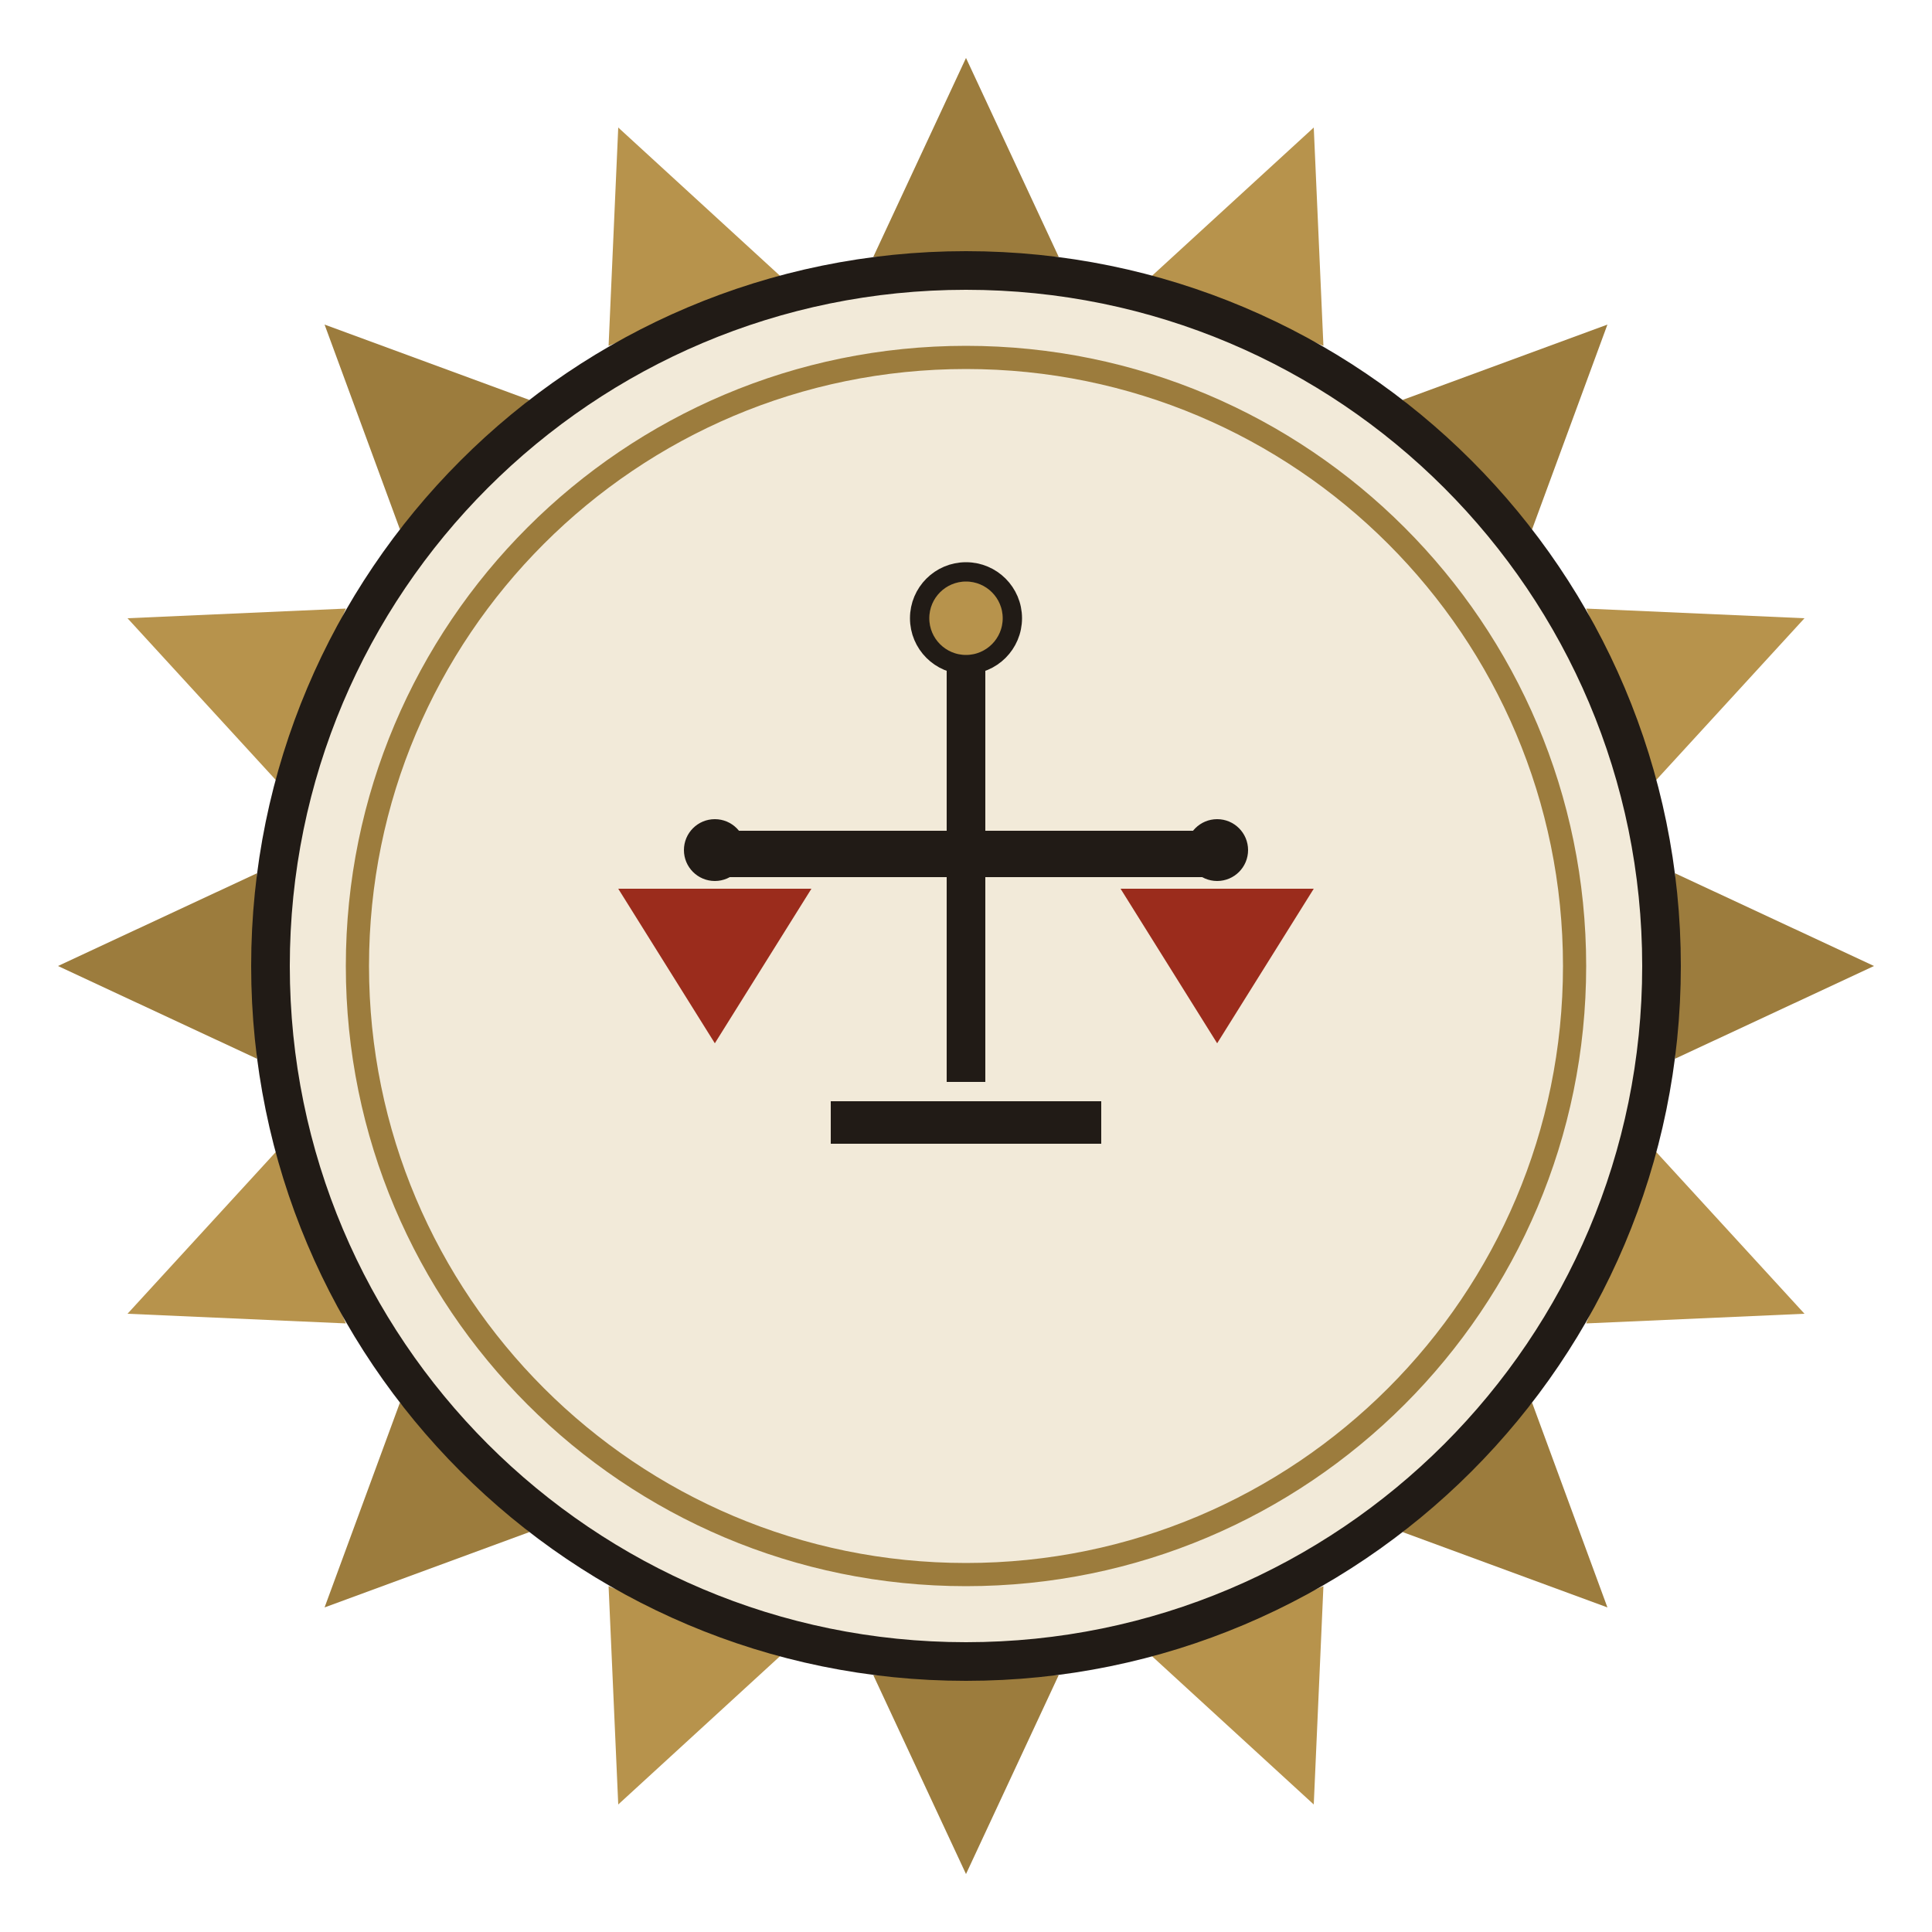
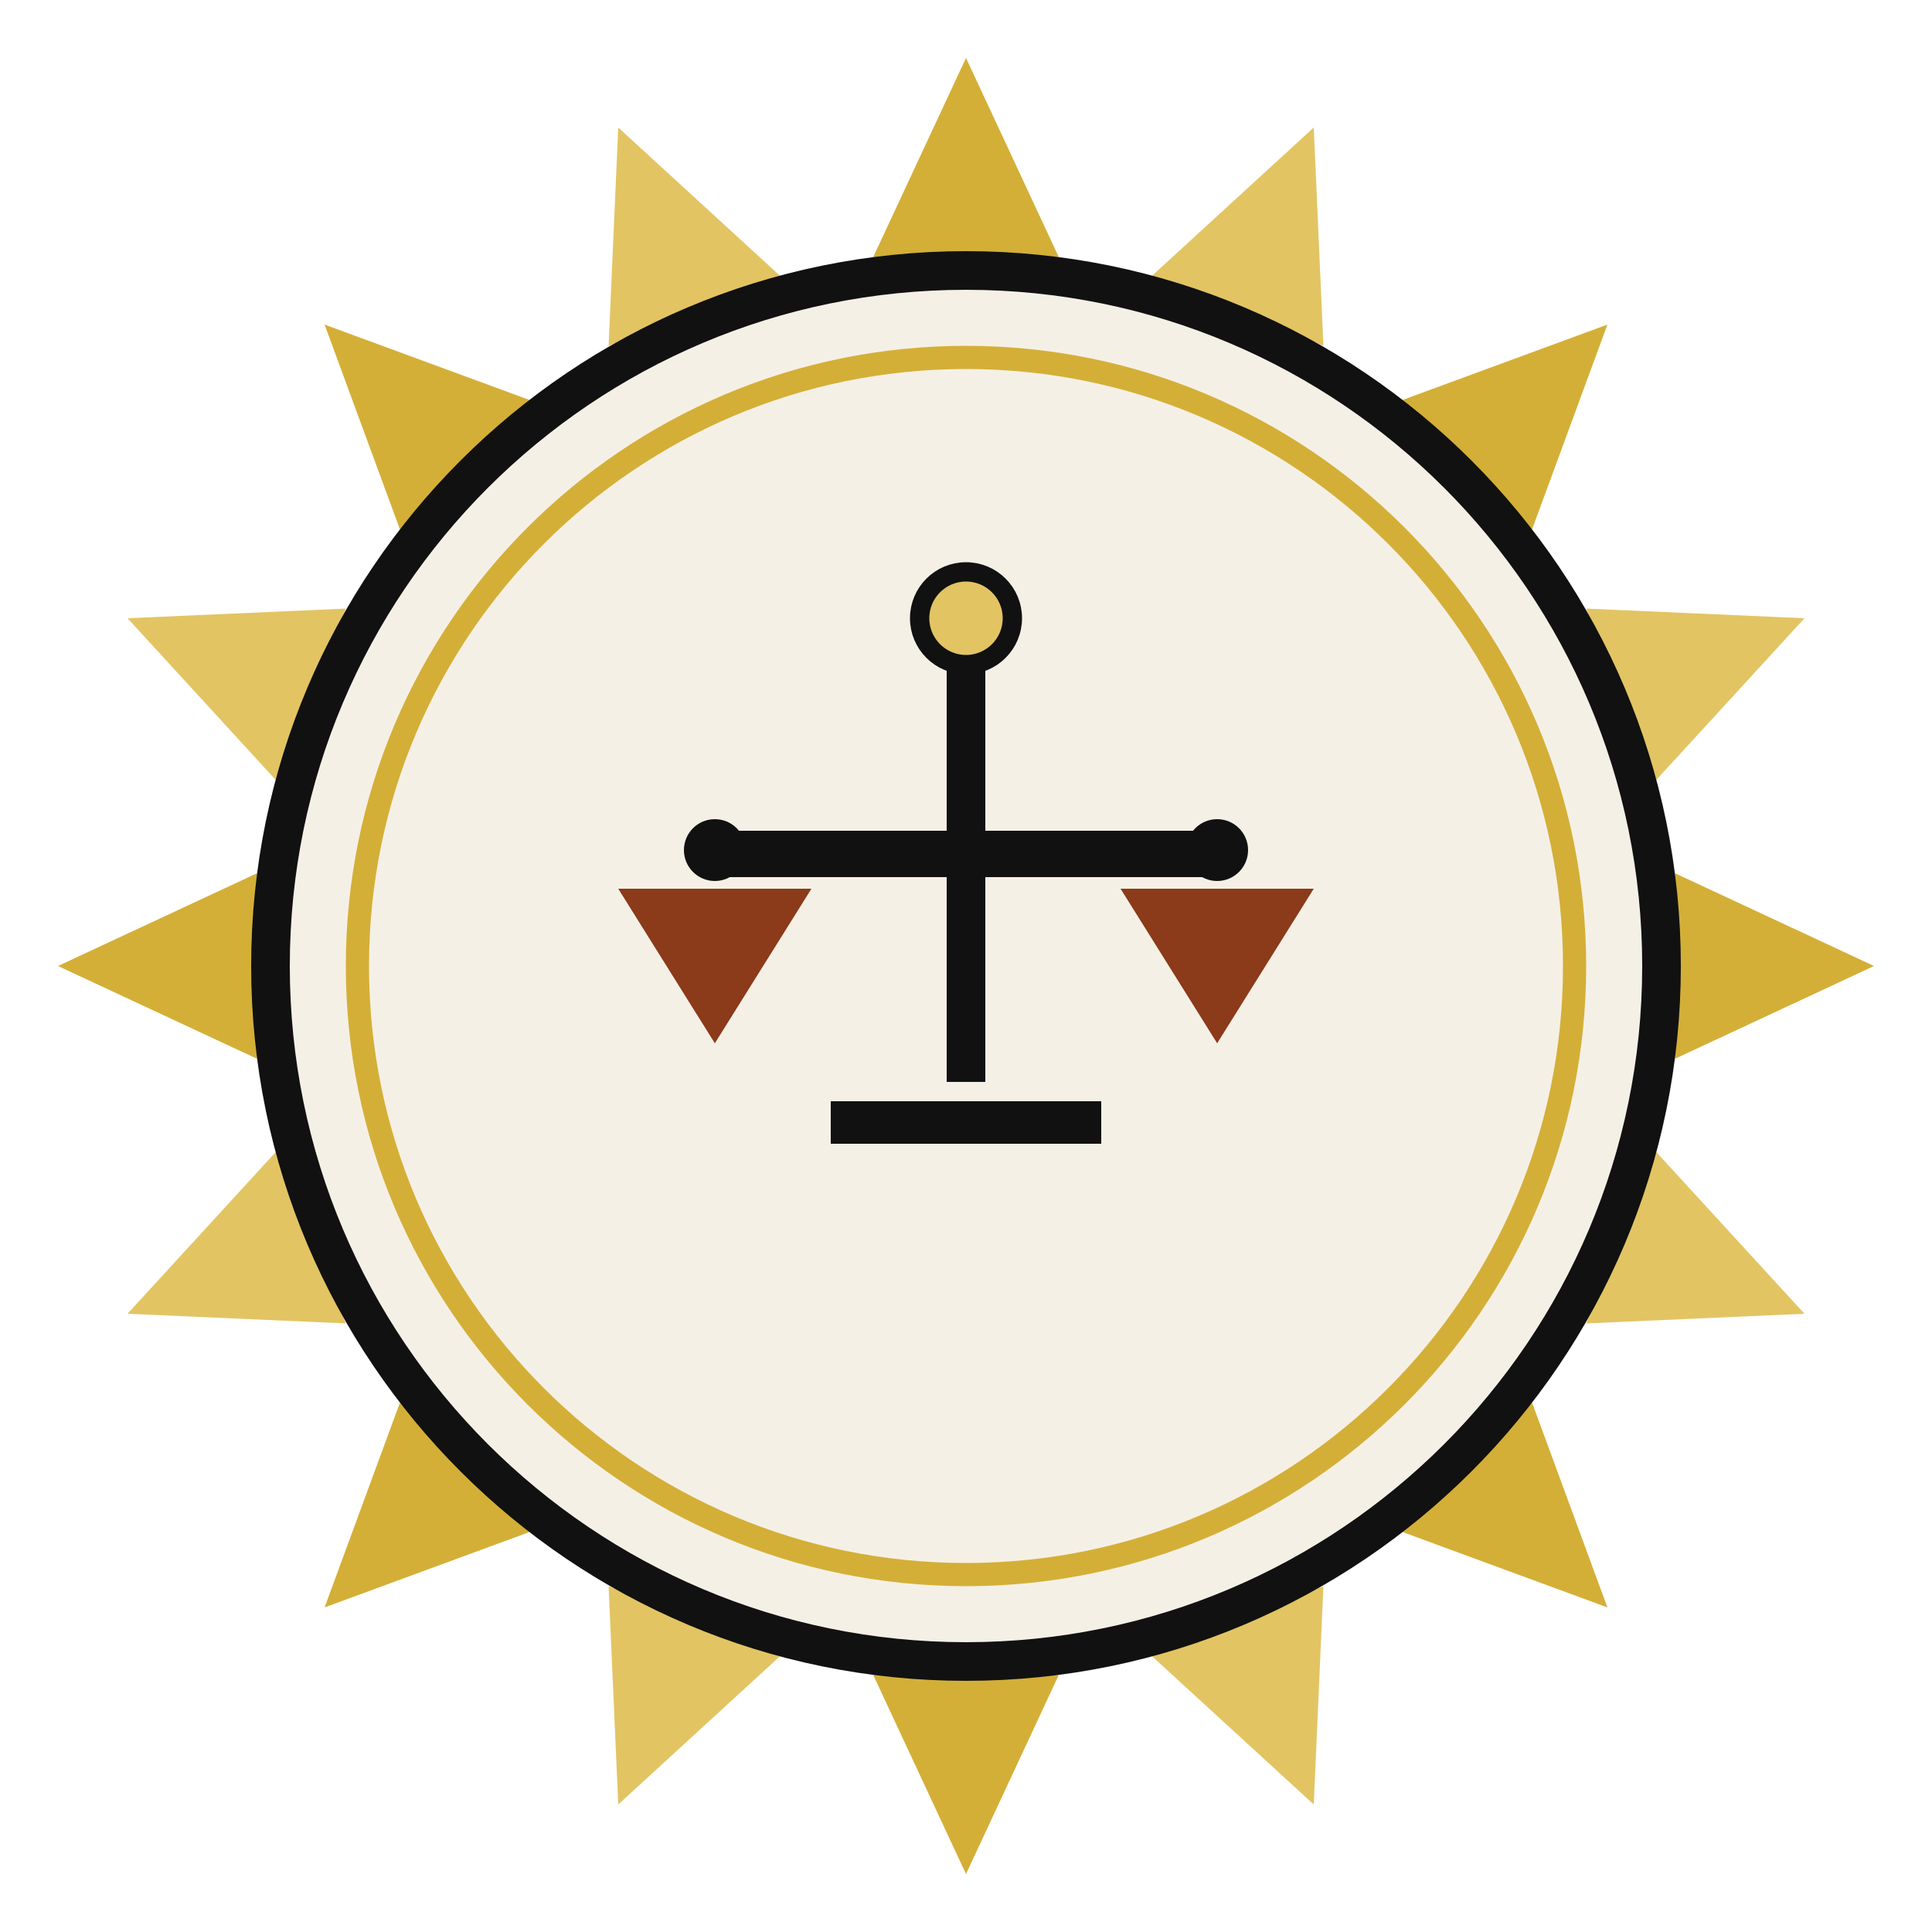
<svg xmlns="http://www.w3.org/2000/svg" viewBox="0 0 100 100" width="100" height="100">
-   <path d="M45.2,13.3 L50.0,3.0 L54.8,13.3 Z" fill="#9C7C3D" />
-   <path d="M59.6,14.3 L68.0,6.6 L68.5,17.9 Z" fill="#B7934C" />
-   <path d="M72.6,20.7 L83.2,16.8 L79.3,27.4 Z" fill="#9C7C3D" />
-   <path d="M82.1,31.5 L93.4,32.0 L85.7,40.4 Z" fill="#B7934C" />
-   <path d="M86.7,45.2 L97.0,50.0 L86.7,54.8 Z" fill="#9C7C3D" />
-   <path d="M85.7,59.6 L93.4,68.0 L82.1,68.5 Z" fill="#B7934C" />
-   <path d="M79.3,72.6 L83.2,83.2 L72.6,79.3 Z" fill="#9C7C3D" />
-   <path d="M68.5,82.1 L68.0,93.4 L59.6,85.7 Z" fill="#B7934C" />
-   <path d="M54.8,86.7 L50.0,97.0 L45.2,86.7 Z" fill="#9C7C3D" />
-   <path d="M40.4,85.7 L32.0,93.4 L31.5,82.1 Z" fill="#B7934C" />
-   <path d="M27.4,79.3 L16.8,83.2 L20.7,72.6 Z" fill="#9C7C3D" />
-   <path d="M17.9,68.5 L6.6,68.0 L14.3,59.6 Z" fill="#B7934C" />
-   <path d="M13.3,54.8 L3.0,50.0 L13.3,45.2 Z" fill="#9C7C3D" />
-   <path d="M14.3,40.4 L6.6,32.0 L17.9,31.5 Z" fill="#B7934C" />
-   <path d="M20.7,27.4 L16.8,16.8 L27.4,20.7 Z" fill="#9C7C3D" />
-   <path d="M31.5,17.9 L32.0,6.6 L40.4,14.3 Z" fill="#B7934C" />
-   <circle cx="50" cy="50" r="36" fill="#F2EAD9" stroke="#211B16" stroke-width="2" />
-   <circle cx="50" cy="50" r="31.5" fill="none" stroke="#9C7C3D" stroke-width="1.2" />
-   <rect x="49" y="34" width="2" height="22" fill="#211B16" />
-   <rect x="37" y="43" width="26" height="2.4" fill="#211B16" />
-   <circle cx="37" cy="44" r="1.6" fill="#211B16" />
-   <circle cx="63" cy="44" r="1.6" fill="#211B16" />
-   <path d="M32,46 L42,46 L37,54 Z" fill="#9B2C1C" />
-   <path d="M58,46 L68,46 L63,54 Z" fill="#9B2C1C" />
-   <circle cx="50" cy="32" r="2.4" fill="#B7934C" stroke="#211B16" stroke-width="1" />
-   <rect x="43" y="57" width="14" height="2.2" fill="#211B16" />
+   <path d="M45.2,13.3 L50.0,3.0 L54.8,13.3 Z" fill="#D4AF37" />
+   <path d="M59.6,14.3 L68.0,6.6 L68.5,17.9 Z" fill="#E3C463" />
+   <path d="M72.6,20.7 L83.2,16.8 L79.3,27.4 Z" fill="#D4AF37" />
+   <path d="M82.1,31.5 L93.4,32.0 L85.7,40.4 Z" fill="#E3C463" />
+   <path d="M86.7,45.2 L97.0,50.0 L86.7,54.8 Z" fill="#D4AF37" />
+   <path d="M85.7,59.6 L93.4,68.0 L82.1,68.5 Z" fill="#E3C463" />
+   <path d="M79.3,72.6 L83.2,83.2 L72.6,79.3 Z" fill="#D4AF37" />
+   <path d="M68.5,82.1 L68.0,93.4 L59.6,85.7 Z" fill="#E3C463" />
+   <path d="M54.8,86.7 L50.0,97.0 L45.2,86.7 Z" fill="#D4AF37" />
+   <path d="M40.4,85.7 L32.0,93.4 L31.5,82.1 Z" fill="#E3C463" />
+   <path d="M27.4,79.3 L16.8,83.2 L20.7,72.6 Z" fill="#D4AF37" />
+   <path d="M17.9,68.5 L6.6,68.0 L14.3,59.6 Z" fill="#E3C463" />
+   <path d="M13.3,54.8 L3.0,50.0 L13.3,45.2 Z" fill="#D4AF37" />
+   <path d="M14.3,40.4 L6.6,32.0 L17.9,31.5 Z" fill="#E3C463" />
+   <path d="M20.7,27.4 L16.8,16.8 L27.4,20.7 Z" fill="#D4AF37" />
+   <path d="M31.5,17.9 L32.0,6.6 L40.4,14.3 Z" fill="#E3C463" />
+   <circle cx="50" cy="50" r="36" fill="#F5F0E6" stroke="#111111" stroke-width="2" />
+   <circle cx="50" cy="50" r="31.5" fill="none" stroke="#D4AF37" stroke-width="1.2" />
+   <rect x="49" y="34" width="2" height="22" fill="#111111" />
+   <rect x="37" y="43" width="26" height="2.4" fill="#111111" />
+   <circle cx="37" cy="44" r="1.6" fill="#111111" />
+   <circle cx="63" cy="44" r="1.6" fill="#111111" />
+   <path d="M32,46 L42,46 L37,54 Z" fill="#8B3A1A" />
+   <path d="M58,46 L68,46 L63,54 Z" fill="#8B3A1A" />
+   <circle cx="50" cy="32" r="2.4" fill="#E3C463" stroke="#111111" stroke-width="1" />
+   <rect x="43" y="57" width="14" height="2.2" fill="#111111" />
</svg>
